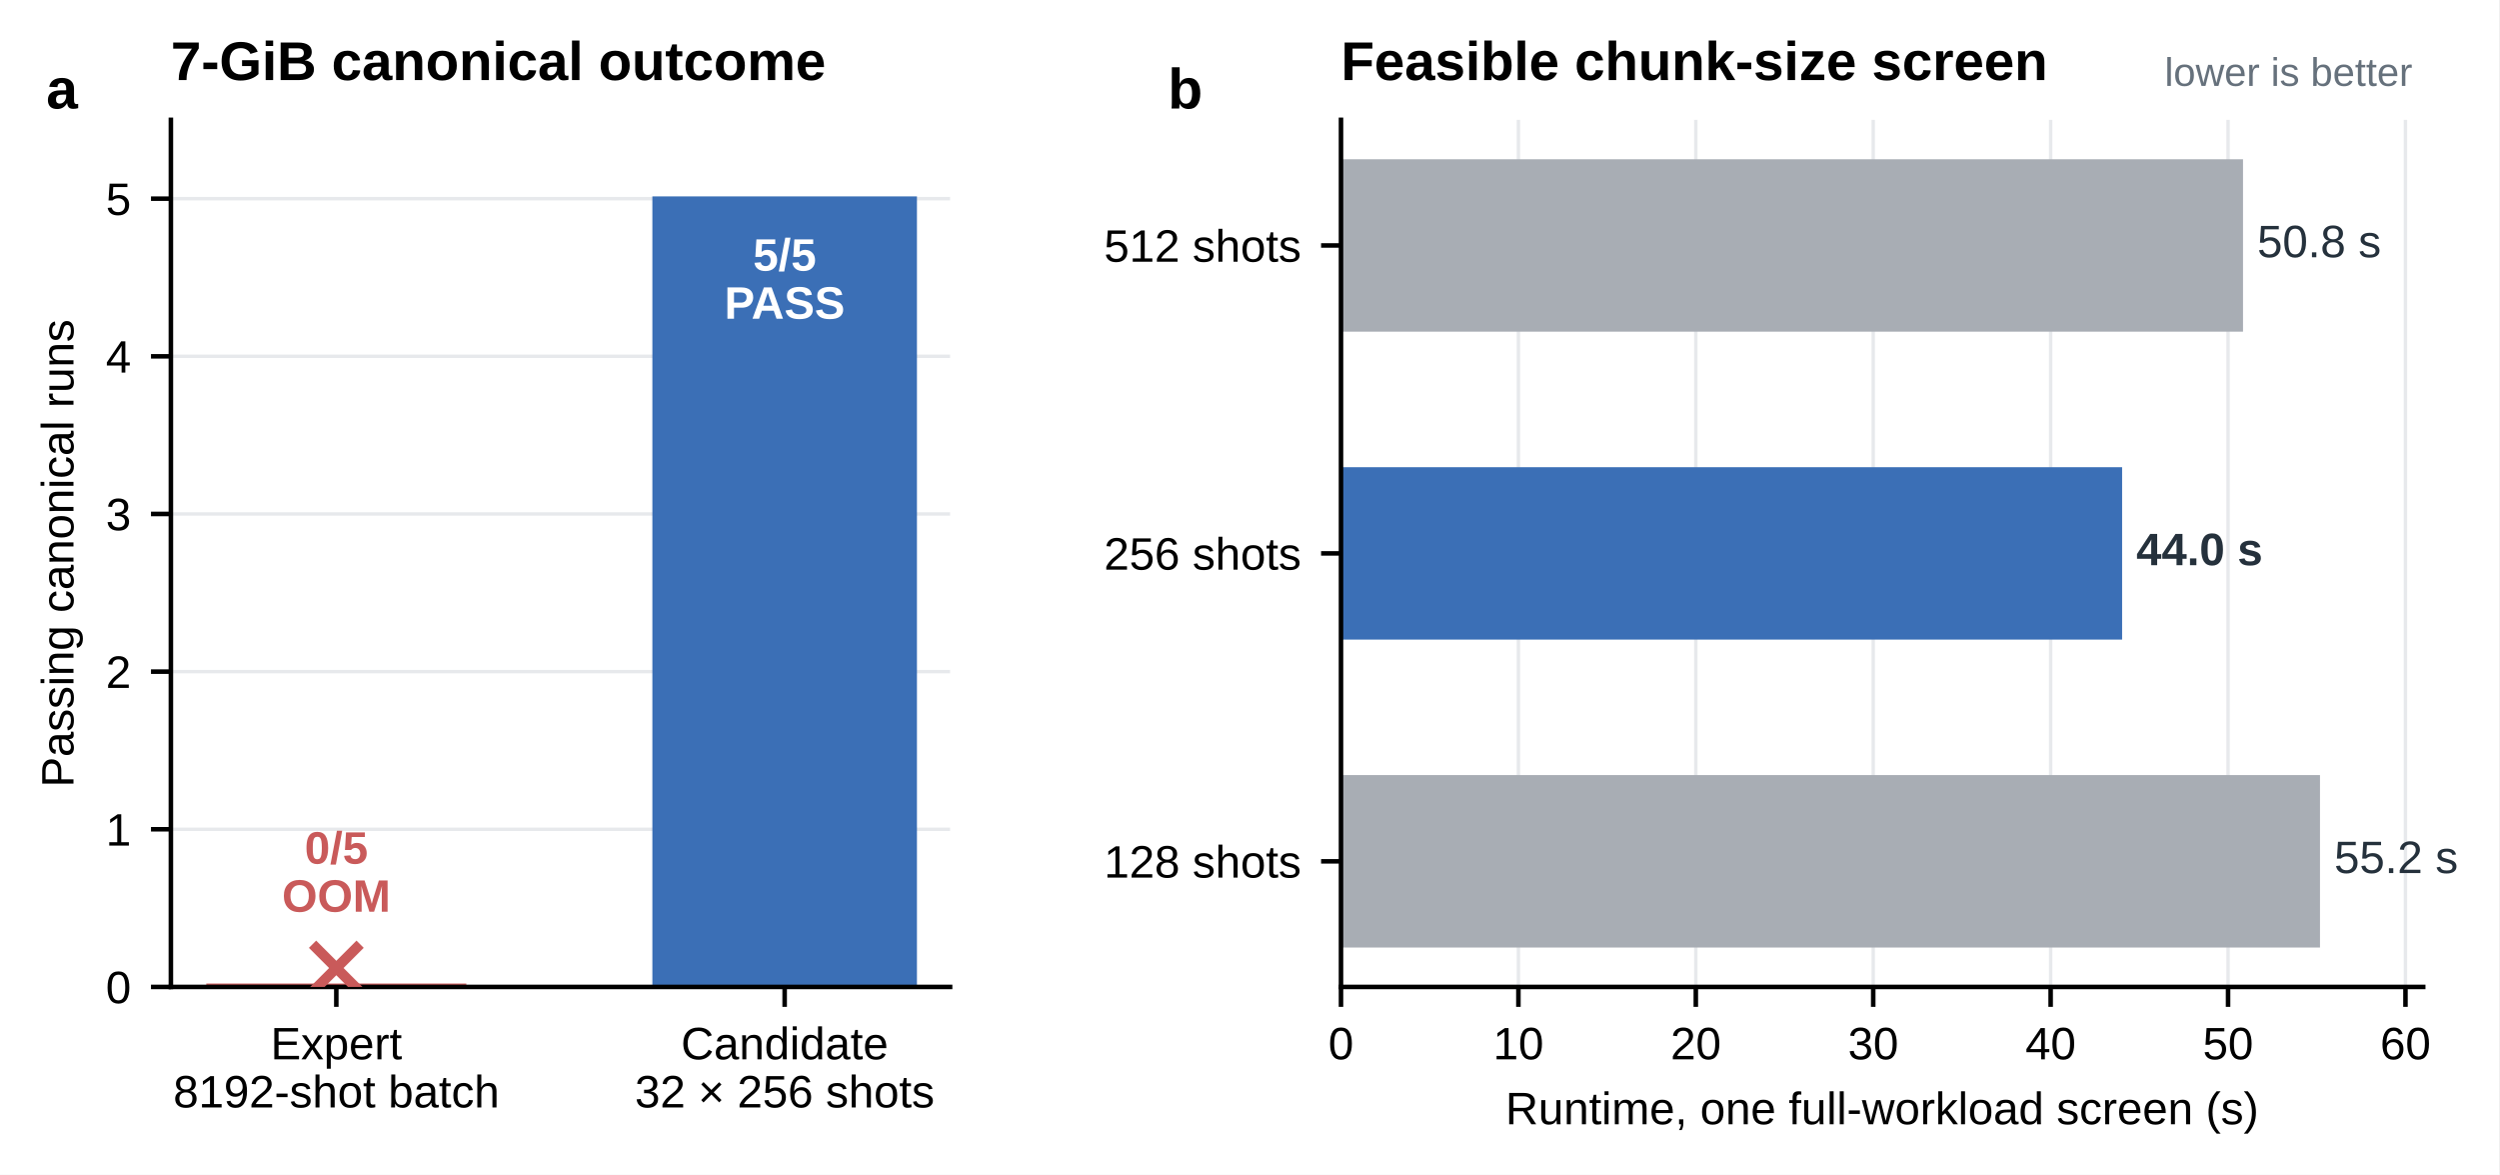
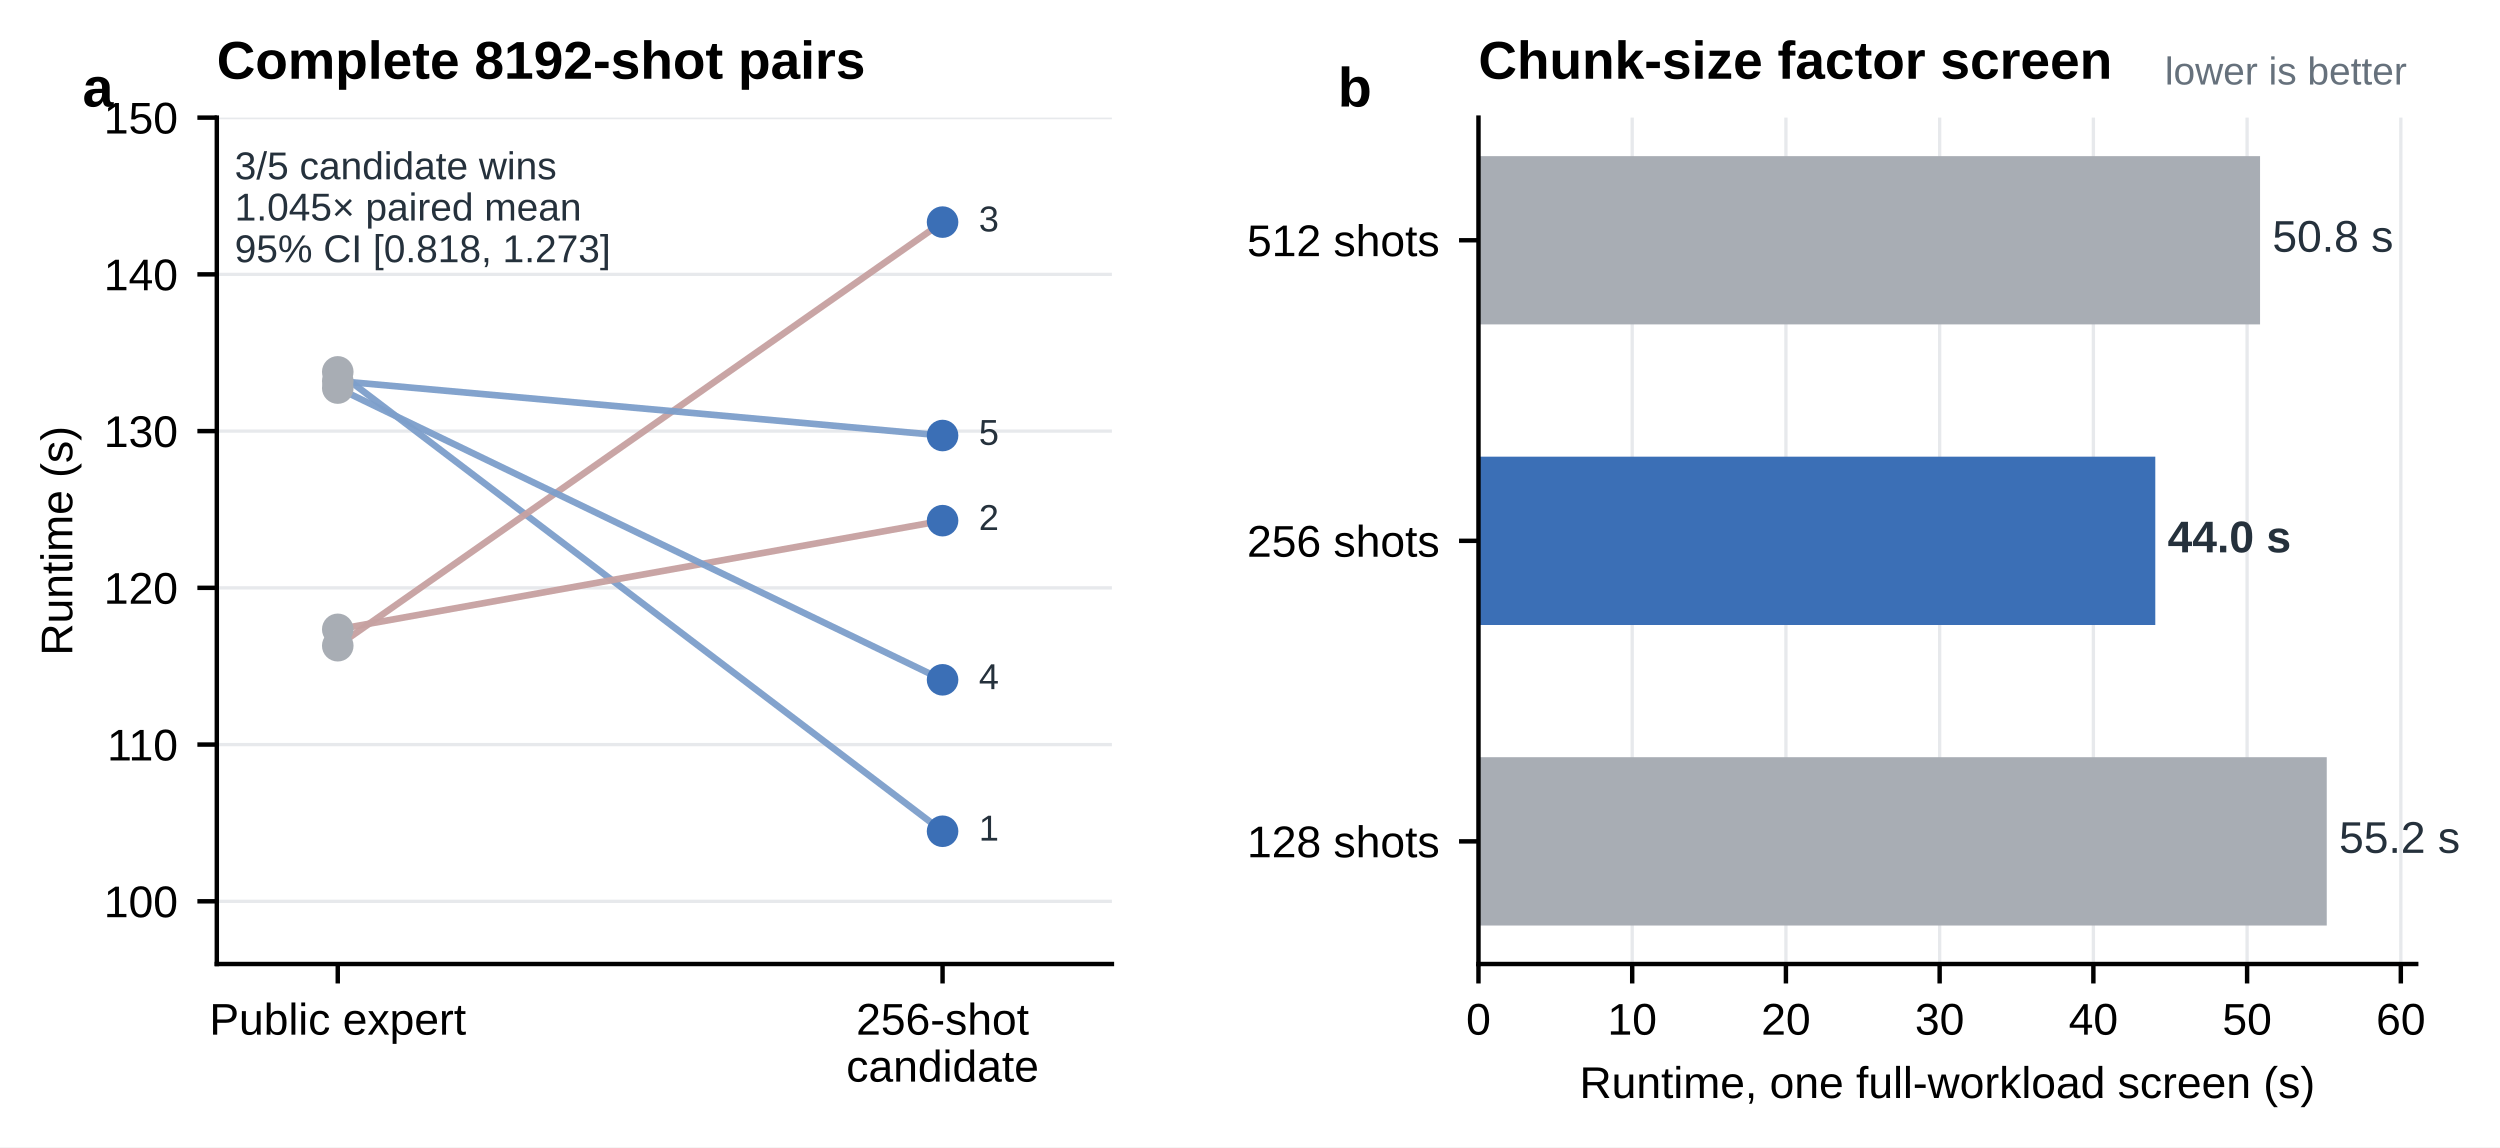
- <svg xmlns="http://www.w3.org/2000/svg" xmlns:xlink="http://www.w3.org/1999/xlink" width="439.57pt" height="206.555pt" viewBox="0 0 439.57 206.555" version="1.1">
+ <svg xmlns="http://www.w3.org/2000/svg" xmlns:xlink="http://www.w3.org/1999/xlink" width="450.33pt" height="206.672pt" viewBox="0 0 450.33 206.672" version="1.1">
  <defs>
    <style type="text/css">*{stroke-linejoin: round; stroke-linecap: butt}</style>
  </defs>
  <g id="figure_1">
    <g id="patch_1">
-       <path d="M 0 206.555 L 439.57 206.555 L 439.57 0 L 0 0 z " style="fill: #ffffff" />
+       <path d="M 0 206.672 L 450.33 206.672 L 450.33 0 L 0 0 z " style="fill: #ffffff" />
    </g>
    <g id="axes_1">
      <g id="patch_2">
-         <path d="M 30.059 173.531 L 167.119 173.531 L 167.119 21.072 L 30.059 21.072 z " style="fill: #ffffff" />
+         <path d="M 39.054 173.649 L 200.29 173.649 L 200.29 21.189 L 39.054 21.189 z " style="fill: #ffffff" />
      </g>
      <g id="matplotlib.axis_1">
        <g id="xtick_1">
          <g id="line2d_1">
            <defs>
-               <path id="me484baf77d" d="M 0 0 L 0 3.5 " style="stroke: #000000; stroke-width: 0.8" />
+               <path id="mf1918caa50" d="M 0 0 L 0 3.5 " style="stroke: #000000; stroke-width: 0.8" />
            </defs>
            <g>
-               <use xlink:href="#me484baf77d" x="59.158" y="173.531" style="stroke: #000000; stroke-width: 0.8" />
+               <use xlink:href="#mf1918caa50" x="60.842" y="173.649" style="stroke: #000000; stroke-width: 0.8" />
            </g>
          </g>
          <g id="text_1">
-             <text style="font-size: 8px; font-family: 'Arial', 'Helvetica', 'DejaVu Sans', sans-serif" transform="translate(47.5984 186.2577)">Expert</text>
-             <text style="font-size: 8px; font-family: 'Arial', 'Helvetica', 'DejaVu Sans', sans-serif" transform="translate(30.4734 194.7192)">8192-shot batch</text>
+             <text style="font-size: 8px; font-family: 'Arial', 'Helvetica', 'DejaVu Sans', sans-serif; text-anchor: middle" x="60.842" y="186.375" transform="rotate(-0 60.8424 186.3748)">Public expert</text>
          </g>
        </g>
        <g id="xtick_2">
          <g id="line2d_2">
            <g>
-               <use xlink:href="#me484baf77d" x="138.019" y="173.531" style="stroke: #000000; stroke-width: 0.8" />
+               <use xlink:href="#mf1918caa50" x="169.786" y="173.649" style="stroke: #000000; stroke-width: 0.8" />
            </g>
          </g>
          <g id="text_2">
-             <text style="font-size: 8px; font-family: 'Arial', 'Helvetica', 'DejaVu Sans', sans-serif" transform="translate(119.7843 186.2577)">Candidate</text>
-             <text style="font-size: 8px; font-family: 'Arial', 'Helvetica', 'DejaVu Sans', sans-serif" transform="translate(111.6674 194.7192)">32 × 256 shots</text>
+             <text style="font-size: 8px; font-family: 'Arial', 'Helvetica', 'DejaVu Sans', sans-serif" transform="translate(154.2207 186.3748)">256-shot</text>
+             <text style="font-size: 8px; font-family: 'Arial', 'Helvetica', 'DejaVu Sans', sans-serif" transform="translate(152.4394 194.8363)">candidate</text>
          </g>
        </g>
      </g>
      <g id="matplotlib.axis_2">
        <g id="ytick_1">
          <g id="line2d_3">
-             <path d="M 30.059 173.531 L 167.119 173.531 " clip-path="url(#p50fd6155f1)" style="fill: none; stroke: #e7e9ec; stroke-width: 0.6; stroke-linecap: square" />
+             <path d="M 39.054 162.355 L 200.29 162.355 " clip-path="url(#p4ce21dcd27)" style="fill: none; stroke: #e7e9ec; stroke-width: 0.6; stroke-linecap: square" />
          </g>
          <g id="line2d_4">
            <defs>
-               <path id="m14a2d947f9" d="M 0 0 L -3.5 0 " style="stroke: #000000; stroke-width: 0.8" />
+               <path id="m50686cf314" d="M 0 0 L -3.5 0 " style="stroke: #000000; stroke-width: 0.8" />
            </defs>
            <g>
-               <use xlink:href="#m14a2d947f9" x="30.059" y="173.531" style="stroke: #000000; stroke-width: 0.8" />
+               <use xlink:href="#m50686cf314" x="39.054" y="162.355" style="stroke: #000000; stroke-width: 0.8" />
            </g>
          </g>
          <g id="text_3">
-             <text style="font-size: 8px; font-family: 'Arial', 'Helvetica', 'DejaVu Sans', sans-serif; text-anchor: end" x="23.059" y="176.395" transform="rotate(-0 23.05875 176.3946)">0</text>
+             <text style="font-size: 8px; font-family: 'Arial', 'Helvetica', 'DejaVu Sans', sans-serif; text-anchor: end" x="32.054" y="165.218" transform="rotate(-0 32.05375 165.2183)">100</text>
          </g>
        </g>
        <g id="ytick_2">
          <g id="line2d_5">
-             <path d="M 30.059 145.811 L 167.119 145.811 " clip-path="url(#p50fd6155f1)" style="fill: none; stroke: #e7e9ec; stroke-width: 0.6; stroke-linecap: square" />
+             <path d="M 39.054 134.122 L 200.29 134.122 " clip-path="url(#p4ce21dcd27)" style="fill: none; stroke: #e7e9ec; stroke-width: 0.6; stroke-linecap: square" />
          </g>
          <g id="line2d_6">
            <g>
-               <use xlink:href="#m14a2d947f9" x="30.059" y="145.811" style="stroke: #000000; stroke-width: 0.8" />
+               <use xlink:href="#m50686cf314" x="39.054" y="134.122" style="stroke: #000000; stroke-width: 0.8" />
            </g>
          </g>
          <g id="text_4">
-             <text style="font-size: 8px; font-family: 'Arial', 'Helvetica', 'DejaVu Sans', sans-serif; text-anchor: end" x="23.059" y="148.675" transform="rotate(-0 23.05875 148.6746)">1</text>
+             <text style="font-size: 8px; font-family: 'Arial', 'Helvetica', 'DejaVu Sans', sans-serif; text-anchor: end" x="32.054" y="136.985" transform="rotate(-0 32.05375 136.985)">110</text>
          </g>
        </g>
        <g id="ytick_3">
          <g id="line2d_7">
-             <path d="M 30.059 118.091 L 167.119 118.091 " clip-path="url(#p50fd6155f1)" style="fill: none; stroke: #e7e9ec; stroke-width: 0.6; stroke-linecap: square" />
+             <path d="M 39.054 105.888 L 200.29 105.888 " clip-path="url(#p4ce21dcd27)" style="fill: none; stroke: #e7e9ec; stroke-width: 0.6; stroke-linecap: square" />
          </g>
          <g id="line2d_8">
            <g>
-               <use xlink:href="#m14a2d947f9" x="30.059" y="118.091" style="stroke: #000000; stroke-width: 0.8" />
+               <use xlink:href="#m50686cf314" x="39.054" y="105.888" style="stroke: #000000; stroke-width: 0.8" />
            </g>
          </g>
          <g id="text_5">
-             <text style="font-size: 8px; font-family: 'Arial', 'Helvetica', 'DejaVu Sans', sans-serif; text-anchor: end" x="23.059" y="120.955" transform="rotate(-0 23.05875 120.9546)">2</text>
+             <text style="font-size: 8px; font-family: 'Arial', 'Helvetica', 'DejaVu Sans', sans-serif; text-anchor: end" x="32.054" y="108.752" transform="rotate(-0 32.05375 108.7516)">120</text>
          </g>
        </g>
        <g id="ytick_4">
          <g id="line2d_9">
-             <path d="M 30.059 90.371 L 167.119 90.371 " clip-path="url(#p50fd6155f1)" style="fill: none; stroke: #e7e9ec; stroke-width: 0.6; stroke-linecap: square" />
+             <path d="M 39.054 77.655 L 200.29 77.655 " clip-path="url(#p4ce21dcd27)" style="fill: none; stroke: #e7e9ec; stroke-width: 0.6; stroke-linecap: square" />
          </g>
          <g id="line2d_10">
            <g>
-               <use xlink:href="#m14a2d947f9" x="30.059" y="90.371" style="stroke: #000000; stroke-width: 0.8" />
+               <use xlink:href="#m50686cf314" x="39.054" y="77.655" style="stroke: #000000; stroke-width: 0.8" />
            </g>
          </g>
          <g id="text_6">
-             <text style="font-size: 8px; font-family: 'Arial', 'Helvetica', 'DejaVu Sans', sans-serif; text-anchor: end" x="23.059" y="93.235" transform="rotate(-0 23.05875 93.23462)">3</text>
+             <text style="font-size: 8px; font-family: 'Arial', 'Helvetica', 'DejaVu Sans', sans-serif; text-anchor: end" x="32.054" y="80.518" transform="rotate(-0 32.05375 80.51829)">130</text>
          </g>
        </g>
        <g id="ytick_5">
          <g id="line2d_11">
-             <path d="M 30.059 62.651 L 167.119 62.651 " clip-path="url(#p50fd6155f1)" style="fill: none; stroke: #e7e9ec; stroke-width: 0.6; stroke-linecap: square" />
+             <path d="M 39.054 49.422 L 200.29 49.422 " clip-path="url(#p4ce21dcd27)" style="fill: none; stroke: #e7e9ec; stroke-width: 0.6; stroke-linecap: square" />
          </g>
          <g id="line2d_12">
            <g>
-               <use xlink:href="#m14a2d947f9" x="30.059" y="62.651" style="stroke: #000000; stroke-width: 0.8" />
+               <use xlink:href="#m50686cf314" x="39.054" y="49.422" style="stroke: #000000; stroke-width: 0.8" />
            </g>
          </g>
          <g id="text_7">
-             <text style="font-size: 8px; font-family: 'Arial', 'Helvetica', 'DejaVu Sans', sans-serif; text-anchor: end" x="23.059" y="65.515" transform="rotate(-0 23.05875 65.51462)">4</text>
+             <text style="font-size: 8px; font-family: 'Arial', 'Helvetica', 'DejaVu Sans', sans-serif; text-anchor: end" x="32.054" y="52.285" transform="rotate(-0 32.05375 52.28496)">140</text>
          </g>
        </g>
        <g id="ytick_6">
          <g id="line2d_13">
-             <path d="M 30.059 34.931 L 167.119 34.931 " clip-path="url(#p50fd6155f1)" style="fill: none; stroke: #e7e9ec; stroke-width: 0.6; stroke-linecap: square" />
+             <path d="M 39.054 21.189 L 200.29 21.189 " clip-path="url(#p4ce21dcd27)" style="fill: none; stroke: #e7e9ec; stroke-width: 0.6; stroke-linecap: square" />
          </g>
          <g id="line2d_14">
            <g>
-               <use xlink:href="#m14a2d947f9" x="30.059" y="34.931" style="stroke: #000000; stroke-width: 0.8" />
+               <use xlink:href="#m50686cf314" x="39.054" y="21.189" style="stroke: #000000; stroke-width: 0.8" />
            </g>
          </g>
          <g id="text_8">
-             <text style="font-size: 8px; font-family: 'Arial', 'Helvetica', 'DejaVu Sans', sans-serif; text-anchor: end" x="23.059" y="37.795" transform="rotate(-0 23.05875 37.79463)">5</text>
+             <text style="font-size: 8px; font-family: 'Arial', 'Helvetica', 'DejaVu Sans', sans-serif; text-anchor: end" x="32.054" y="24.052" transform="rotate(-0 32.05375 24.05163)">150</text>
          </g>
        </g>
        <g id="text_9">
-           <text style="font-size: 8px; font-family: 'Arial', 'Helvetica', 'DejaVu Sans', sans-serif; text-anchor: middle" x="12.926" y="97.302" transform="rotate(-90 12.92625 97.3015)">Passing canonical runs</text>
-         </g>
+           <text style="font-size: 8px; font-family: 'Arial', 'Helvetica', 'DejaVu Sans', sans-serif; text-anchor: middle" x="13.024" y="97.418" transform="rotate(-90 13.02375 97.4185)">Runtime (s)</text>
+         </g>
+       </g>
+       <g id="line2d_15">
+         <path d="M 60.842 66.986 L 169.786 149.736 " clip-path="url(#p4ce21dcd27)" style="fill: none; stroke: #7d9fcb; stroke-opacity: 0.95; stroke-width: 1.2; stroke-linecap: square" />
+       </g>
+       <g id="line2d_16">
+         <path d="M 60.842 113.365 L 169.786 93.788 " clip-path="url(#p4ce21dcd27)" style="fill: none; stroke: #c7a1a1; stroke-opacity: 0.95; stroke-width: 1.2; stroke-linecap: square" />
+       </g>
+       <g id="line2d_17">
+         <path d="M 60.842 116.315 L 169.786 40.009 " clip-path="url(#p4ce21dcd27)" style="fill: none; stroke: #c7a1a1; stroke-opacity: 0.95; stroke-width: 1.2; stroke-linecap: square" />
+       </g>
+       <g id="line2d_18">
+         <path d="M 60.842 69.906 L 169.786 122.457 " clip-path="url(#p4ce21dcd27)" style="fill: none; stroke: #7d9fcb; stroke-opacity: 0.95; stroke-width: 1.2; stroke-linecap: square" />
+       </g>
+       <g id="line2d_19">
+         <path d="M 60.842 68.637 L 169.786 78.453 " clip-path="url(#p4ce21dcd27)" style="fill: none; stroke: #7d9fcb; stroke-opacity: 0.95; stroke-width: 1.2; stroke-linecap: square" />
      </g>
      <g id="patch_3">
-         <path d="M 36.289 173.531 L 82.028 173.531 L 82.028 173.531 L 36.289 173.531 z " clip-path="url(#p50fd6155f1)" style="fill: #dce7f5; stroke: #c95a5a; stroke-width: 1.2; stroke-linejoin: miter" />
+         <path d="M 39.054 173.649 L 39.054 21.189 " style="fill: none; stroke: #000000; stroke-width: 0.8; stroke-linejoin: miter; stroke-linecap: square" />
      </g>
      <g id="patch_4">
-         <path d="M 115.15 173.531 L 160.889 173.531 L 160.889 34.931 L 115.15 34.931 z " clip-path="url(#p50fd6155f1)" style="fill: #3b6fb6; stroke: #3b6fb6; stroke-width: 0.8; stroke-linejoin: miter" />
-       </g>
-       <g id="patch_5">
-         <path d="M 30.059 173.531 L 30.059 21.072 " style="fill: none; stroke: #000000; stroke-width: 0.8; stroke-linejoin: miter; stroke-linecap: square" />
-       </g>
-       <g id="patch_6">
-         <path d="M 30.059 173.531 L 167.119 173.531 " style="fill: none; stroke: #000000; stroke-width: 0.8; stroke-linejoin: miter; stroke-linecap: square" />
+         <path d="M 39.054 173.649 L 200.29 173.649 " style="fill: none; stroke: #000000; stroke-width: 0.8; stroke-linejoin: miter; stroke-linecap: square" />
      </g>
      <g id="PathCollection_1">
        <defs>
-           <path id="ma389a45cfd" d="M -4.183 4.183 L 4.183 -4.183 M -4.183 -4.183 L 4.183 4.183 " style="stroke: #c95a5a; stroke-width: 1.8" />
+           <path id="C0_0_d3f2f3dbc0" d="M 0 2.345 C 0.622 2.345 1.219 2.098 1.658 1.658 C 2.098 1.219 2.345 0.622 2.345 -0 C 2.345 -0.622 2.098 -1.219 1.658 -1.658 C 1.219 -2.098 0.622 -2.345 0 -2.345 C -0.622 -2.345 -1.219 -2.098 -1.658 -1.658 C -2.098 -1.219 -2.345 -0.622 -2.345 0 C -2.345 0.622 -2.098 1.219 -1.658 1.658 C -1.219 2.098 -0.622 2.345 0 2.345 z " />
        </defs>
-         <g clip-path="url(#p50fd6155f1)">
-           <use xlink:href="#ma389a45cfd" x="59.158" y="170.205" style="fill: #c95a5a; stroke: #c95a5a; stroke-width: 1.8" />
+         <g clip-path="url(#p4ce21dcd27)">
+           <use xlink:href="#C0_0_d3f2f3dbc0" x="60.842" y="66.986" style="fill: #a8adb4; stroke: #a8adb4" />
+         </g>
+         <g clip-path="url(#p4ce21dcd27)">
+           <use xlink:href="#C0_0_d3f2f3dbc0" x="169.786" y="149.736" style="fill: #3b6fb6; stroke: #3b6fb6" />
        </g>
      </g>
      <g id="text_10">
-         <text style="font-weight: 700; font-size: 8px; font-family: 'Arial', 'Helvetica', 'DejaVu Sans', sans-serif; fill: #c95a5a" transform="translate(53.5984 151.8601)">0/5</text>
-         <text style="font-weight: 700; font-size: 8px; font-family: 'Arial', 'Helvetica', 'DejaVu Sans', sans-serif; fill: #c95a5a" transform="translate(49.60403 160.3103)">OOM</text>
+         <text style="font-size: 6.5px; font-family: 'Arial', 'Helvetica', 'DejaVu Sans', sans-serif; text-anchor: start; fill: #25313c" x="176.322" y="151.416" transform="rotate(-0 176.3223 151.4164)">1</text>
+       </g>
+       <g id="PathCollection_2">
+         <defs>
+           <path id="C1_0_8460927f5b" d="M 0 2.345 C 0.622 2.345 1.219 2.098 1.658 1.658 C 2.098 1.219 2.345 0.622 2.345 -0 C 2.345 -0.622 2.098 -1.219 1.658 -1.658 C 1.219 -2.098 0.622 -2.345 0 -2.345 C -0.622 -2.345 -1.219 -2.098 -1.658 -1.658 C -2.098 -1.219 -2.345 -0.622 -2.345 0 C -2.345 0.622 -2.098 1.219 -1.658 1.658 C -1.219 2.098 -0.622 2.345 0 2.345 z " />
+         </defs>
+         <g clip-path="url(#p4ce21dcd27)">
+           <use xlink:href="#C1_0_8460927f5b" x="60.842" y="113.365" style="fill: #a8adb4; stroke: #a8adb4" />
+         </g>
+         <g clip-path="url(#p4ce21dcd27)">
+           <use xlink:href="#C1_0_8460927f5b" x="169.786" y="93.788" style="fill: #3b6fb6; stroke: #3b6fb6" />
+         </g>
      </g>
      <g id="text_11">
-         <text style="font-weight: 700; font-size: 8px; font-family: 'Arial', 'Helvetica', 'DejaVu Sans', sans-serif; fill: #ffffff" transform="translate(132.4593 47.58775)">5/5</text>
-         <text style="font-weight: 700; font-size: 8px; font-family: 'Arial', 'Helvetica', 'DejaVu Sans', sans-serif; fill: #ffffff" transform="translate(127.4211 56.038)">PASS</text>
+         <text style="font-size: 6.5px; font-family: 'Arial', 'Helvetica', 'DejaVu Sans', sans-serif; text-anchor: start; fill: #25313c" x="176.322" y="95.468" transform="rotate(-0 176.3223 95.46823)">2</text>
+       </g>
+       <g id="PathCollection_3">
+         <defs>
+           <path id="C2_0_27e240234e" d="M 0 2.345 C 0.622 2.345 1.219 2.098 1.658 1.658 C 2.098 1.219 2.345 0.622 2.345 -0 C 2.345 -0.622 2.098 -1.219 1.658 -1.658 C 1.219 -2.098 0.622 -2.345 0 -2.345 C -0.622 -2.345 -1.219 -2.098 -1.658 -1.658 C -2.098 -1.219 -2.345 -0.622 -2.345 0 C -2.345 0.622 -2.098 1.219 -1.658 1.658 C -1.219 2.098 -0.622 2.345 0 2.345 z " />
+         </defs>
+         <g clip-path="url(#p4ce21dcd27)">
+           <use xlink:href="#C2_0_27e240234e" x="60.842" y="116.315" style="fill: #a8adb4; stroke: #a8adb4" />
+         </g>
+         <g clip-path="url(#p4ce21dcd27)">
+           <use xlink:href="#C2_0_27e240234e" x="169.786" y="40.009" style="fill: #3b6fb6; stroke: #3b6fb6" />
+         </g>
      </g>
      <g id="text_12">
-         <text style="font-weight: 700; font-size: 10px; font-family: 'Arial', 'Helvetica', 'DejaVu Sans', sans-serif; text-anchor: start" x="8.129" y="19.082" transform="rotate(-0 8.129125 19.08171)">a</text>
+         <text style="font-size: 6.5px; font-family: 'Arial', 'Helvetica', 'DejaVu Sans', sans-serif; text-anchor: start; fill: #25313c" x="176.322" y="41.689" transform="rotate(-0 176.3223 41.68896)">3</text>
+       </g>
+       <g id="PathCollection_4">
+         <defs>
+           <path id="C3_0_85943269ed" d="M 0 2.345 C 0.622 2.345 1.219 2.098 1.658 1.658 C 2.098 1.219 2.345 0.622 2.345 -0 C 2.345 -0.622 2.098 -1.219 1.658 -1.658 C 1.219 -2.098 0.622 -2.345 0 -2.345 C -0.622 -2.345 -1.219 -2.098 -1.658 -1.658 C -2.098 -1.219 -2.345 -0.622 -2.345 0 C -2.345 0.622 -2.098 1.219 -1.658 1.658 C -1.219 2.098 -0.622 2.345 0 2.345 z " />
+         </defs>
+         <g clip-path="url(#p4ce21dcd27)">
+           <use xlink:href="#C3_0_85943269ed" x="60.842" y="69.906" style="fill: #a8adb4; stroke: #a8adb4" />
+         </g>
+         <g clip-path="url(#p4ce21dcd27)">
+           <use xlink:href="#C3_0_85943269ed" x="169.786" y="122.457" style="fill: #3b6fb6; stroke: #3b6fb6" />
+         </g>
      </g>
      <g id="text_13">
-         <text style="font-weight: 700; font-size: 9.6px; font-family: 'Arial', 'Helvetica', 'DejaVu Sans', sans-serif; text-anchor: start" x="30.059" y="14.072" transform="rotate(-0 30.05875 14.0715)">7-GiB canonical outcome</text>
+         <text style="font-size: 6.5px; font-family: 'Arial', 'Helvetica', 'DejaVu Sans', sans-serif; text-anchor: start; fill: #25313c" x="176.322" y="124.137" transform="rotate(-0 176.3223 124.1373)">4</text>
+       </g>
+       <g id="PathCollection_5">
+         <defs>
+           <path id="C4_0_71accb3b62" d="M 0 2.345 C 0.622 2.345 1.219 2.098 1.658 1.658 C 2.098 1.219 2.345 0.622 2.345 -0 C 2.345 -0.622 2.098 -1.219 1.658 -1.658 C 1.219 -2.098 0.622 -2.345 0 -2.345 C -0.622 -2.345 -1.219 -2.098 -1.658 -1.658 C -2.098 -1.219 -2.345 -0.622 -2.345 0 C -2.345 0.622 -2.098 1.219 -1.658 1.658 C -1.219 2.098 -0.622 2.345 0 2.345 z " />
+         </defs>
+         <g clip-path="url(#p4ce21dcd27)">
+           <use xlink:href="#C4_0_71accb3b62" x="60.842" y="68.637" style="fill: #a8adb4; stroke: #a8adb4" />
+         </g>
+         <g clip-path="url(#p4ce21dcd27)">
+           <use xlink:href="#C4_0_71accb3b62" x="169.786" y="78.453" style="fill: #3b6fb6; stroke: #3b6fb6" />
+         </g>
+       </g>
+       <g id="text_14">
+         <text style="font-size: 6.5px; font-family: 'Arial', 'Helvetica', 'DejaVu Sans', sans-serif; text-anchor: start; fill: #25313c" x="176.322" y="80.133" transform="rotate(-0 176.3223 80.13323)">5</text>
+       </g>
+       <g id="text_15">
+         <text style="font-size: 7px; font-family: 'Arial', 'Helvetica', 'DejaVu Sans', sans-serif; fill: #25313c" transform="translate(42.27847 32.29737)">3/5 candidate wins</text>
+         <text style="font-size: 7px; font-family: 'Arial', 'Helvetica', 'DejaVu Sans', sans-serif; fill: #25313c" transform="translate(42.27847 39.72612)">1.045× paired mean</text>
+         <text style="font-size: 7px; font-family: 'Arial', 'Helvetica', 'DejaVu Sans', sans-serif; fill: #25313c" transform="translate(42.27847 47.23231)">95% CI [0.818, 1.273]</text>
+       </g>
+       <g id="text_16">
+         <text style="font-weight: 700; font-size: 10px; font-family: 'Arial', 'Helvetica', 'DejaVu Sans', sans-serif; text-anchor: start" x="14.868" y="19.199" transform="rotate(-0 14.86834 19.19871)">a</text>
+       </g>
+       <g id="text_17">
+         <text style="font-weight: 700; font-size: 9.6px; font-family: 'Arial', 'Helvetica', 'DejaVu Sans', sans-serif; text-anchor: start" x="39.054" y="14.188" transform="rotate(-0 39.05375 14.1885)">Complete 8192-shot pairs</text>
      </g>
    </g>
    <g id="axes_2">
-       <g id="patch_7">
-         <path d="M 235.877 173.531 L 426.239 173.531 L 426.239 21.072 L 235.877 21.072 z " style="fill: #ffffff" />
+       <g id="patch_5">
+         <path d="M 266.32 173.649 L 435.234 173.649 L 435.234 21.189 L 266.32 21.189 z " style="fill: #ffffff" />
      </g>
      <g id="matplotlib.axis_3">
        <g id="xtick_3">
-           <g id="line2d_15">
-             <path d="M 235.877 173.531 L 235.877 21.072 " clip-path="url(#p0272ba26e0)" style="fill: none; stroke: #e7e9ec; stroke-width: 0.6; stroke-linecap: square" />
-           </g>
-           <g id="line2d_16">
-             <g>
-               <use xlink:href="#me484baf77d" x="235.877" y="173.531" style="stroke: #000000; stroke-width: 0.8" />
-             </g>
-           </g>
-           <g id="text_14">
-             <text style="font-size: 8px; font-family: 'Arial', 'Helvetica', 'DejaVu Sans', sans-serif; text-anchor: middle" x="235.877" y="186.258" transform="rotate(-0 235.8774 186.2577)">0</text>
+           <g id="line2d_20">
+             <path d="M 266.32 173.649 L 266.32 21.189 " clip-path="url(#p8ed51a866a)" style="fill: none; stroke: #e7e9ec; stroke-width: 0.6; stroke-linecap: square" />
+           </g>
+           <g id="line2d_21">
+             <g>
+               <use xlink:href="#mf1918caa50" x="266.32" y="173.649" style="stroke: #000000; stroke-width: 0.8" />
+             </g>
+           </g>
+           <g id="text_18">
+             <text style="font-size: 8px; font-family: 'Arial', 'Helvetica', 'DejaVu Sans', sans-serif; text-anchor: middle" x="266.32" y="186.375" transform="rotate(-0 266.3198 186.3748)">0</text>
          </g>
        </g>
        <g id="xtick_4">
-           <g id="line2d_17">
-             <path d="M 267.084 173.531 L 267.084 21.072 " clip-path="url(#p0272ba26e0)" style="fill: none; stroke: #e7e9ec; stroke-width: 0.6; stroke-linecap: square" />
-           </g>
-           <g id="line2d_18">
-             <g>
-               <use xlink:href="#me484baf77d" x="267.084" y="173.531" style="stroke: #000000; stroke-width: 0.8" />
-             </g>
-           </g>
-           <g id="text_15">
-             <text style="font-size: 8px; font-family: 'Arial', 'Helvetica', 'DejaVu Sans', sans-serif; text-anchor: middle" x="267.084" y="186.258" transform="rotate(-0 267.0842 186.2577)">10</text>
+           <g id="line2d_22">
+             <path d="M 294.011 173.649 L 294.011 21.189 " clip-path="url(#p8ed51a866a)" style="fill: none; stroke: #e7e9ec; stroke-width: 0.6; stroke-linecap: square" />
+           </g>
+           <g id="line2d_23">
+             <g>
+               <use xlink:href="#mf1918caa50" x="294.011" y="173.649" style="stroke: #000000; stroke-width: 0.8" />
+             </g>
+           </g>
+           <g id="text_19">
+             <text style="font-size: 8px; font-family: 'Arial', 'Helvetica', 'DejaVu Sans', sans-serif; text-anchor: middle" x="294.011" y="186.375" transform="rotate(-0 294.0106 186.3748)">10</text>
          </g>
        </g>
        <g id="xtick_5">
-           <g id="line2d_19">
-             <path d="M 298.291 173.531 L 298.291 21.072 " clip-path="url(#p0272ba26e0)" style="fill: none; stroke: #e7e9ec; stroke-width: 0.6; stroke-linecap: square" />
-           </g>
-           <g id="line2d_20">
-             <g>
-               <use xlink:href="#me484baf77d" x="298.291" y="173.531" style="stroke: #000000; stroke-width: 0.8" />
-             </g>
-           </g>
-           <g id="text_16">
-             <text style="font-size: 8px; font-family: 'Arial', 'Helvetica', 'DejaVu Sans', sans-serif; text-anchor: middle" x="298.291" y="186.258" transform="rotate(-0 298.291 186.2577)">20</text>
+           <g id="line2d_24">
+             <path d="M 321.701 173.649 L 321.701 21.189 " clip-path="url(#p8ed51a866a)" style="fill: none; stroke: #e7e9ec; stroke-width: 0.6; stroke-linecap: square" />
+           </g>
+           <g id="line2d_25">
+             <g>
+               <use xlink:href="#mf1918caa50" x="321.701" y="173.649" style="stroke: #000000; stroke-width: 0.8" />
+             </g>
+           </g>
+           <g id="text_20">
+             <text style="font-size: 8px; font-family: 'Arial', 'Helvetica', 'DejaVu Sans', sans-serif; text-anchor: middle" x="321.701" y="186.375" transform="rotate(-0 321.7014 186.3748)">20</text>
          </g>
        </g>
        <g id="xtick_6">
-           <g id="line2d_21">
-             <path d="M 329.498 173.531 L 329.498 21.072 " clip-path="url(#p0272ba26e0)" style="fill: none; stroke: #e7e9ec; stroke-width: 0.6; stroke-linecap: square" />
-           </g>
-           <g id="line2d_22">
-             <g>
-               <use xlink:href="#me484baf77d" x="329.498" y="173.531" style="stroke: #000000; stroke-width: 0.8" />
-             </g>
-           </g>
-           <g id="text_17">
-             <text style="font-size: 8px; font-family: 'Arial', 'Helvetica', 'DejaVu Sans', sans-serif; text-anchor: middle" x="329.498" y="186.258" transform="rotate(-0 329.4977 186.2577)">30</text>
+           <g id="line2d_26">
+             <path d="M 349.392 173.649 L 349.392 21.189 " clip-path="url(#p8ed51a866a)" style="fill: none; stroke: #e7e9ec; stroke-width: 0.6; stroke-linecap: square" />
+           </g>
+           <g id="line2d_27">
+             <g>
+               <use xlink:href="#mf1918caa50" x="349.392" y="173.649" style="stroke: #000000; stroke-width: 0.8" />
+             </g>
+           </g>
+           <g id="text_21">
+             <text style="font-size: 8px; font-family: 'Arial', 'Helvetica', 'DejaVu Sans', sans-serif; text-anchor: middle" x="349.392" y="186.375" transform="rotate(-0 349.3922 186.3748)">30</text>
          </g>
        </g>
        <g id="xtick_7">
-           <g id="line2d_23">
-             <path d="M 360.705 173.531 L 360.705 21.072 " clip-path="url(#p0272ba26e0)" style="fill: none; stroke: #e7e9ec; stroke-width: 0.6; stroke-linecap: square" />
-           </g>
-           <g id="line2d_24">
-             <g>
-               <use xlink:href="#me484baf77d" x="360.705" y="173.531" style="stroke: #000000; stroke-width: 0.8" />
-             </g>
-           </g>
-           <g id="text_18">
-             <text style="font-size: 8px; font-family: 'Arial', 'Helvetica', 'DejaVu Sans', sans-serif; text-anchor: middle" x="360.705" y="186.258" transform="rotate(-0 360.7045 186.2577)">40</text>
+           <g id="line2d_28">
+             <path d="M 377.083 173.649 L 377.083 21.189 " clip-path="url(#p8ed51a866a)" style="fill: none; stroke: #e7e9ec; stroke-width: 0.6; stroke-linecap: square" />
+           </g>
+           <g id="line2d_29">
+             <g>
+               <use xlink:href="#mf1918caa50" x="377.083" y="173.649" style="stroke: #000000; stroke-width: 0.8" />
+             </g>
+           </g>
+           <g id="text_22">
+             <text style="font-size: 8px; font-family: 'Arial', 'Helvetica', 'DejaVu Sans', sans-serif; text-anchor: middle" x="377.083" y="186.375" transform="rotate(-0 377.083 186.3748)">40</text>
          </g>
        </g>
        <g id="xtick_8">
-           <g id="line2d_25">
-             <path d="M 391.911 173.531 L 391.911 21.072 " clip-path="url(#p0272ba26e0)" style="fill: none; stroke: #e7e9ec; stroke-width: 0.6; stroke-linecap: square" />
-           </g>
-           <g id="line2d_26">
-             <g>
-               <use xlink:href="#me484baf77d" x="391.911" y="173.531" style="stroke: #000000; stroke-width: 0.8" />
-             </g>
-           </g>
-           <g id="text_19">
-             <text style="font-size: 8px; font-family: 'Arial', 'Helvetica', 'DejaVu Sans', sans-serif; text-anchor: middle" x="391.911" y="186.258" transform="rotate(-0 391.9113 186.2577)">50</text>
+           <g id="line2d_30">
+             <path d="M 404.774 173.649 L 404.774 21.189 " clip-path="url(#p8ed51a866a)" style="fill: none; stroke: #e7e9ec; stroke-width: 0.6; stroke-linecap: square" />
+           </g>
+           <g id="line2d_31">
+             <g>
+               <use xlink:href="#mf1918caa50" x="404.774" y="173.649" style="stroke: #000000; stroke-width: 0.8" />
+             </g>
+           </g>
+           <g id="text_23">
+             <text style="font-size: 8px; font-family: 'Arial', 'Helvetica', 'DejaVu Sans', sans-serif; text-anchor: middle" x="404.774" y="186.375" transform="rotate(-0 404.7739 186.3748)">50</text>
          </g>
        </g>
        <g id="xtick_9">
-           <g id="line2d_27">
-             <path d="M 423.118 173.531 L 423.118 21.072 " clip-path="url(#p0272ba26e0)" style="fill: none; stroke: #e7e9ec; stroke-width: 0.6; stroke-linecap: square" />
-           </g>
-           <g id="line2d_28">
-             <g>
-               <use xlink:href="#me484baf77d" x="423.118" y="173.531" style="stroke: #000000; stroke-width: 0.8" />
-             </g>
-           </g>
-           <g id="text_20">
-             <text style="font-size: 8px; font-family: 'Arial', 'Helvetica', 'DejaVu Sans', sans-serif; text-anchor: middle" x="423.118" y="186.258" transform="rotate(-0 423.1181 186.2577)">60</text>
-           </g>
-         </g>
-         <g id="text_21">
-           <text style="font-size: 8px; font-family: 'Arial', 'Helvetica', 'DejaVu Sans', sans-serif; text-anchor: middle" x="331.058" y="197.672" transform="rotate(-0 331.0581 197.6715)">Runtime, one full-workload screen (s)</text>
+           <g id="line2d_32">
+             <path d="M 432.465 173.649 L 432.465 21.189 " clip-path="url(#p8ed51a866a)" style="fill: none; stroke: #e7e9ec; stroke-width: 0.6; stroke-linecap: square" />
+           </g>
+           <g id="line2d_33">
+             <g>
+               <use xlink:href="#mf1918caa50" x="432.465" y="173.649" style="stroke: #000000; stroke-width: 0.8" />
+             </g>
+           </g>
+           <g id="text_24">
+             <text style="font-size: 8px; font-family: 'Arial', 'Helvetica', 'DejaVu Sans', sans-serif; text-anchor: middle" x="432.465" y="186.375" transform="rotate(-0 432.4647 186.3748)">60</text>
+           </g>
+         </g>
+         <g id="text_25">
+           <text style="font-size: 8px; font-family: 'Arial', 'Helvetica', 'DejaVu Sans', sans-serif; text-anchor: middle" x="350.777" y="197.788" transform="rotate(-0 350.7768 197.7885)">Runtime, one full-workload screen (s)</text>
        </g>
      </g>
      <g id="matplotlib.axis_4">
        <g id="ytick_7">
-           <g id="line2d_29">
-             <g>
-               <use xlink:href="#m14a2d947f9" x="235.877" y="43.161" style="stroke: #000000; stroke-width: 0.8" />
-             </g>
-           </g>
-           <g id="text_22">
-             <text style="font-size: 8px; font-family: 'Arial', 'Helvetica', 'DejaVu Sans', sans-serif; text-anchor: end" x="228.877" y="46.024" transform="rotate(-0 228.8774 46.024)">512 shots</text>
+           <g id="line2d_34">
+             <g>
+               <use xlink:href="#m50686cf314" x="266.32" y="43.278" style="stroke: #000000; stroke-width: 0.8" />
+             </g>
+           </g>
+           <g id="text_26">
+             <text style="font-size: 8px; font-family: 'Arial', 'Helvetica', 'DejaVu Sans', sans-serif; text-anchor: end" x="259.32" y="46.141" transform="rotate(-0 259.3198 46.141)">512 shots</text>
          </g>
        </g>
        <g id="ytick_8">
-           <g id="line2d_30">
-             <g>
-               <use xlink:href="#m14a2d947f9" x="235.877" y="97.302" style="stroke: #000000; stroke-width: 0.8" />
-             </g>
-           </g>
-           <g id="text_23">
-             <text style="font-size: 8px; font-family: 'Arial', 'Helvetica', 'DejaVu Sans', sans-serif; text-anchor: end" x="228.877" y="100.165" transform="rotate(-0 228.8774 100.1646)">256 shots</text>
+           <g id="line2d_35">
+             <g>
+               <use xlink:href="#m50686cf314" x="266.32" y="97.418" style="stroke: #000000; stroke-width: 0.8" />
+             </g>
+           </g>
+           <g id="text_27">
+             <text style="font-size: 8px; font-family: 'Arial', 'Helvetica', 'DejaVu Sans', sans-serif; text-anchor: end" x="259.32" y="100.282" transform="rotate(-0 259.3198 100.2816)">256 shots</text>
          </g>
        </g>
        <g id="ytick_9">
-           <g id="line2d_31">
-             <g>
-               <use xlink:href="#m14a2d947f9" x="235.877" y="151.442" style="stroke: #000000; stroke-width: 0.8" />
-             </g>
-           </g>
-           <g id="text_24">
-             <text style="font-size: 8px; font-family: 'Arial', 'Helvetica', 'DejaVu Sans', sans-serif; text-anchor: end" x="228.877" y="154.305" transform="rotate(-0 228.8774 154.3053)">128 shots</text>
-           </g>
-         </g>
+           <g id="line2d_36">
+             <g>
+               <use xlink:href="#m50686cf314" x="266.32" y="151.559" style="stroke: #000000; stroke-width: 0.8" />
+             </g>
+           </g>
+           <g id="text_28">
+             <text style="font-size: 8px; font-family: 'Arial', 'Helvetica', 'DejaVu Sans', sans-serif; text-anchor: end" x="259.32" y="154.422" transform="rotate(-0 259.3198 154.4222)">128 shots</text>
+           </g>
+         </g>
+       </g>
+       <g id="patch_6">
+         <path d="M 266.32 58.437 L 407.108 58.437 L 407.108 28.119 L 266.32 28.119 z " clip-path="url(#p8ed51a866a)" style="fill: #a8adb4" />
+       </g>
+       <g id="patch_7">
+         <path d="M 266.32 112.578 L 388.237 112.578 L 388.237 82.259 L 266.32 82.259 z " clip-path="url(#p8ed51a866a)" style="fill: #3b6fb6" />
      </g>
      <g id="patch_8">
-         <path d="M 235.877 58.32 L 394.542 58.32 L 394.542 28.002 L 235.877 28.002 z " clip-path="url(#p0272ba26e0)" style="fill: #a8adb4" />
+         <path d="M 266.32 166.719 L 419.123 166.719 L 419.123 136.4 L 266.32 136.4 z " clip-path="url(#p8ed51a866a)" style="fill: #a8adb4" />
      </g>
      <g id="patch_9">
-         <path d="M 235.877 112.461 L 373.275 112.461 L 373.275 82.142 L 235.877 82.142 z " clip-path="url(#p0272ba26e0)" style="fill: #3b6fb6" />
+         <path d="M 266.32 173.649 L 266.32 21.189 " style="fill: none; stroke: #000000; stroke-width: 0.8; stroke-linejoin: miter; stroke-linecap: square" />
      </g>
      <g id="patch_10">
-         <path d="M 235.877 166.601 L 408.083 166.601 L 408.083 136.283 L 235.877 136.283 z " clip-path="url(#p0272ba26e0)" style="fill: #a8adb4" />
-       </g>
-       <g id="patch_11">
-         <path d="M 235.877 173.531 L 235.877 21.072 " style="fill: none; stroke: #000000; stroke-width: 0.8; stroke-linejoin: miter; stroke-linecap: square" />
-       </g>
-       <g id="patch_12">
-         <path d="M 235.877 173.531 L 426.239 173.531 " style="fill: none; stroke: #000000; stroke-width: 0.8; stroke-linejoin: miter; stroke-linecap: square" />
-       </g>
-       <g id="text_25">
-         <text style="font-size: 8px; font-family: 'Arial', 'Helvetica', 'DejaVu Sans', sans-serif; text-anchor: start; fill: #25313c" x="397.039" y="45.229" transform="rotate(-0 397.0386 45.229)">50.8 s</text>
-       </g>
-       <g id="text_26">
-         <text style="font-weight: 700; font-size: 8px; font-family: 'Arial', 'Helvetica', 'DejaVu Sans', sans-serif; text-anchor: start; fill: #25313c" x="375.771" y="99.375" transform="rotate(-0 375.7712 99.37525)">44.0 s</text>
-       </g>
-       <g id="text_27">
-         <text style="font-size: 8px; font-family: 'Arial', 'Helvetica', 'DejaVu Sans', sans-serif; text-anchor: start; fill: #25313c" x="410.579" y="153.51" transform="rotate(-0 410.5792 153.5103)">55.2 s</text>
-       </g>
-       <g id="text_28">
-         <text style="font-weight: 700; font-size: 10px; font-family: 'Arial', 'Helvetica', 'DejaVu Sans', sans-serif; text-anchor: start" x="205.42" y="19.082" transform="rotate(-0 205.4196 19.08171)">b</text>
+         <path d="M 266.32 173.649 L 435.234 173.649 " style="fill: none; stroke: #000000; stroke-width: 0.8; stroke-linejoin: miter; stroke-linecap: square" />
      </g>
      <g id="text_29">
-         <text style="font-size: 7px; font-family: 'Arial', 'Helvetica', 'DejaVu Sans', sans-serif; text-anchor: end; fill: #66717c" x="424.335" y="15.106" transform="rotate(-0 424.3351 15.10645)">lower is better</text>
+         <text style="font-size: 8px; font-family: 'Arial', 'Helvetica', 'DejaVu Sans', sans-serif; text-anchor: start; fill: #25313c" x="409.323" y="45.346" transform="rotate(-0 409.3235 45.346)">50.8 s</text>
      </g>
      <g id="text_30">
-         <text style="font-weight: 700; font-size: 9.6px; font-family: 'Arial', 'Helvetica', 'DejaVu Sans', sans-serif; text-anchor: start" x="235.877" y="14.072" transform="rotate(-0 235.8774 14.0715)">Feasible chunk-size screen</text>
+         <text style="font-weight: 700; font-size: 8px; font-family: 'Arial', 'Helvetica', 'DejaVu Sans', sans-serif; text-anchor: start; fill: #25313c" x="390.452" y="99.492" transform="rotate(-0 390.4522 99.49225)">44.0 s</text>
+       </g>
+       <g id="text_31">
+         <text style="font-size: 8px; font-family: 'Arial', 'Helvetica', 'DejaVu Sans', sans-serif; text-anchor: start; fill: #25313c" x="421.339" y="153.627" transform="rotate(-0 421.3385 153.6273)">55.2 s</text>
+       </g>
+       <g id="text_32">
+         <text style="font-weight: 700; font-size: 10px; font-family: 'Arial', 'Helvetica', 'DejaVu Sans', sans-serif; text-anchor: start" x="240.983" y="19.199" transform="rotate(-0 240.9827 19.19871)">b</text>
+       </g>
+       <g id="text_33">
+         <text style="font-size: 7px; font-family: 'Arial', 'Helvetica', 'DejaVu Sans', sans-serif; text-anchor: end; fill: #66717c" x="433.545" y="15.223" transform="rotate(-0 433.5446 15.22345)">lower is better</text>
+       </g>
+       <g id="text_34">
+         <text style="font-weight: 700; font-size: 9.6px; font-family: 'Arial', 'Helvetica', 'DejaVu Sans', sans-serif; text-anchor: start" x="266.32" y="14.188" transform="rotate(-0 266.3198 14.1885)">Chunk-size factor screen</text>
      </g>
    </g>
  </g>
  <defs>
-     <clipPath id="p50fd6155f1">
-       <rect x="30.059" y="21.072" width="137.06" height="152.46" />
+     <clipPath id="p4ce21dcd27">
+       <rect x="39.054" y="21.189" width="161.236" height="152.46" />
    </clipPath>
-     <clipPath id="p0272ba26e0">
-       <rect x="235.877" y="21.072" width="190.361" height="152.46" />
+     <clipPath id="p8ed51a866a">
+       <rect x="266.32" y="21.189" width="168.914" height="152.46" />
    </clipPath>
  </defs>
</svg>
